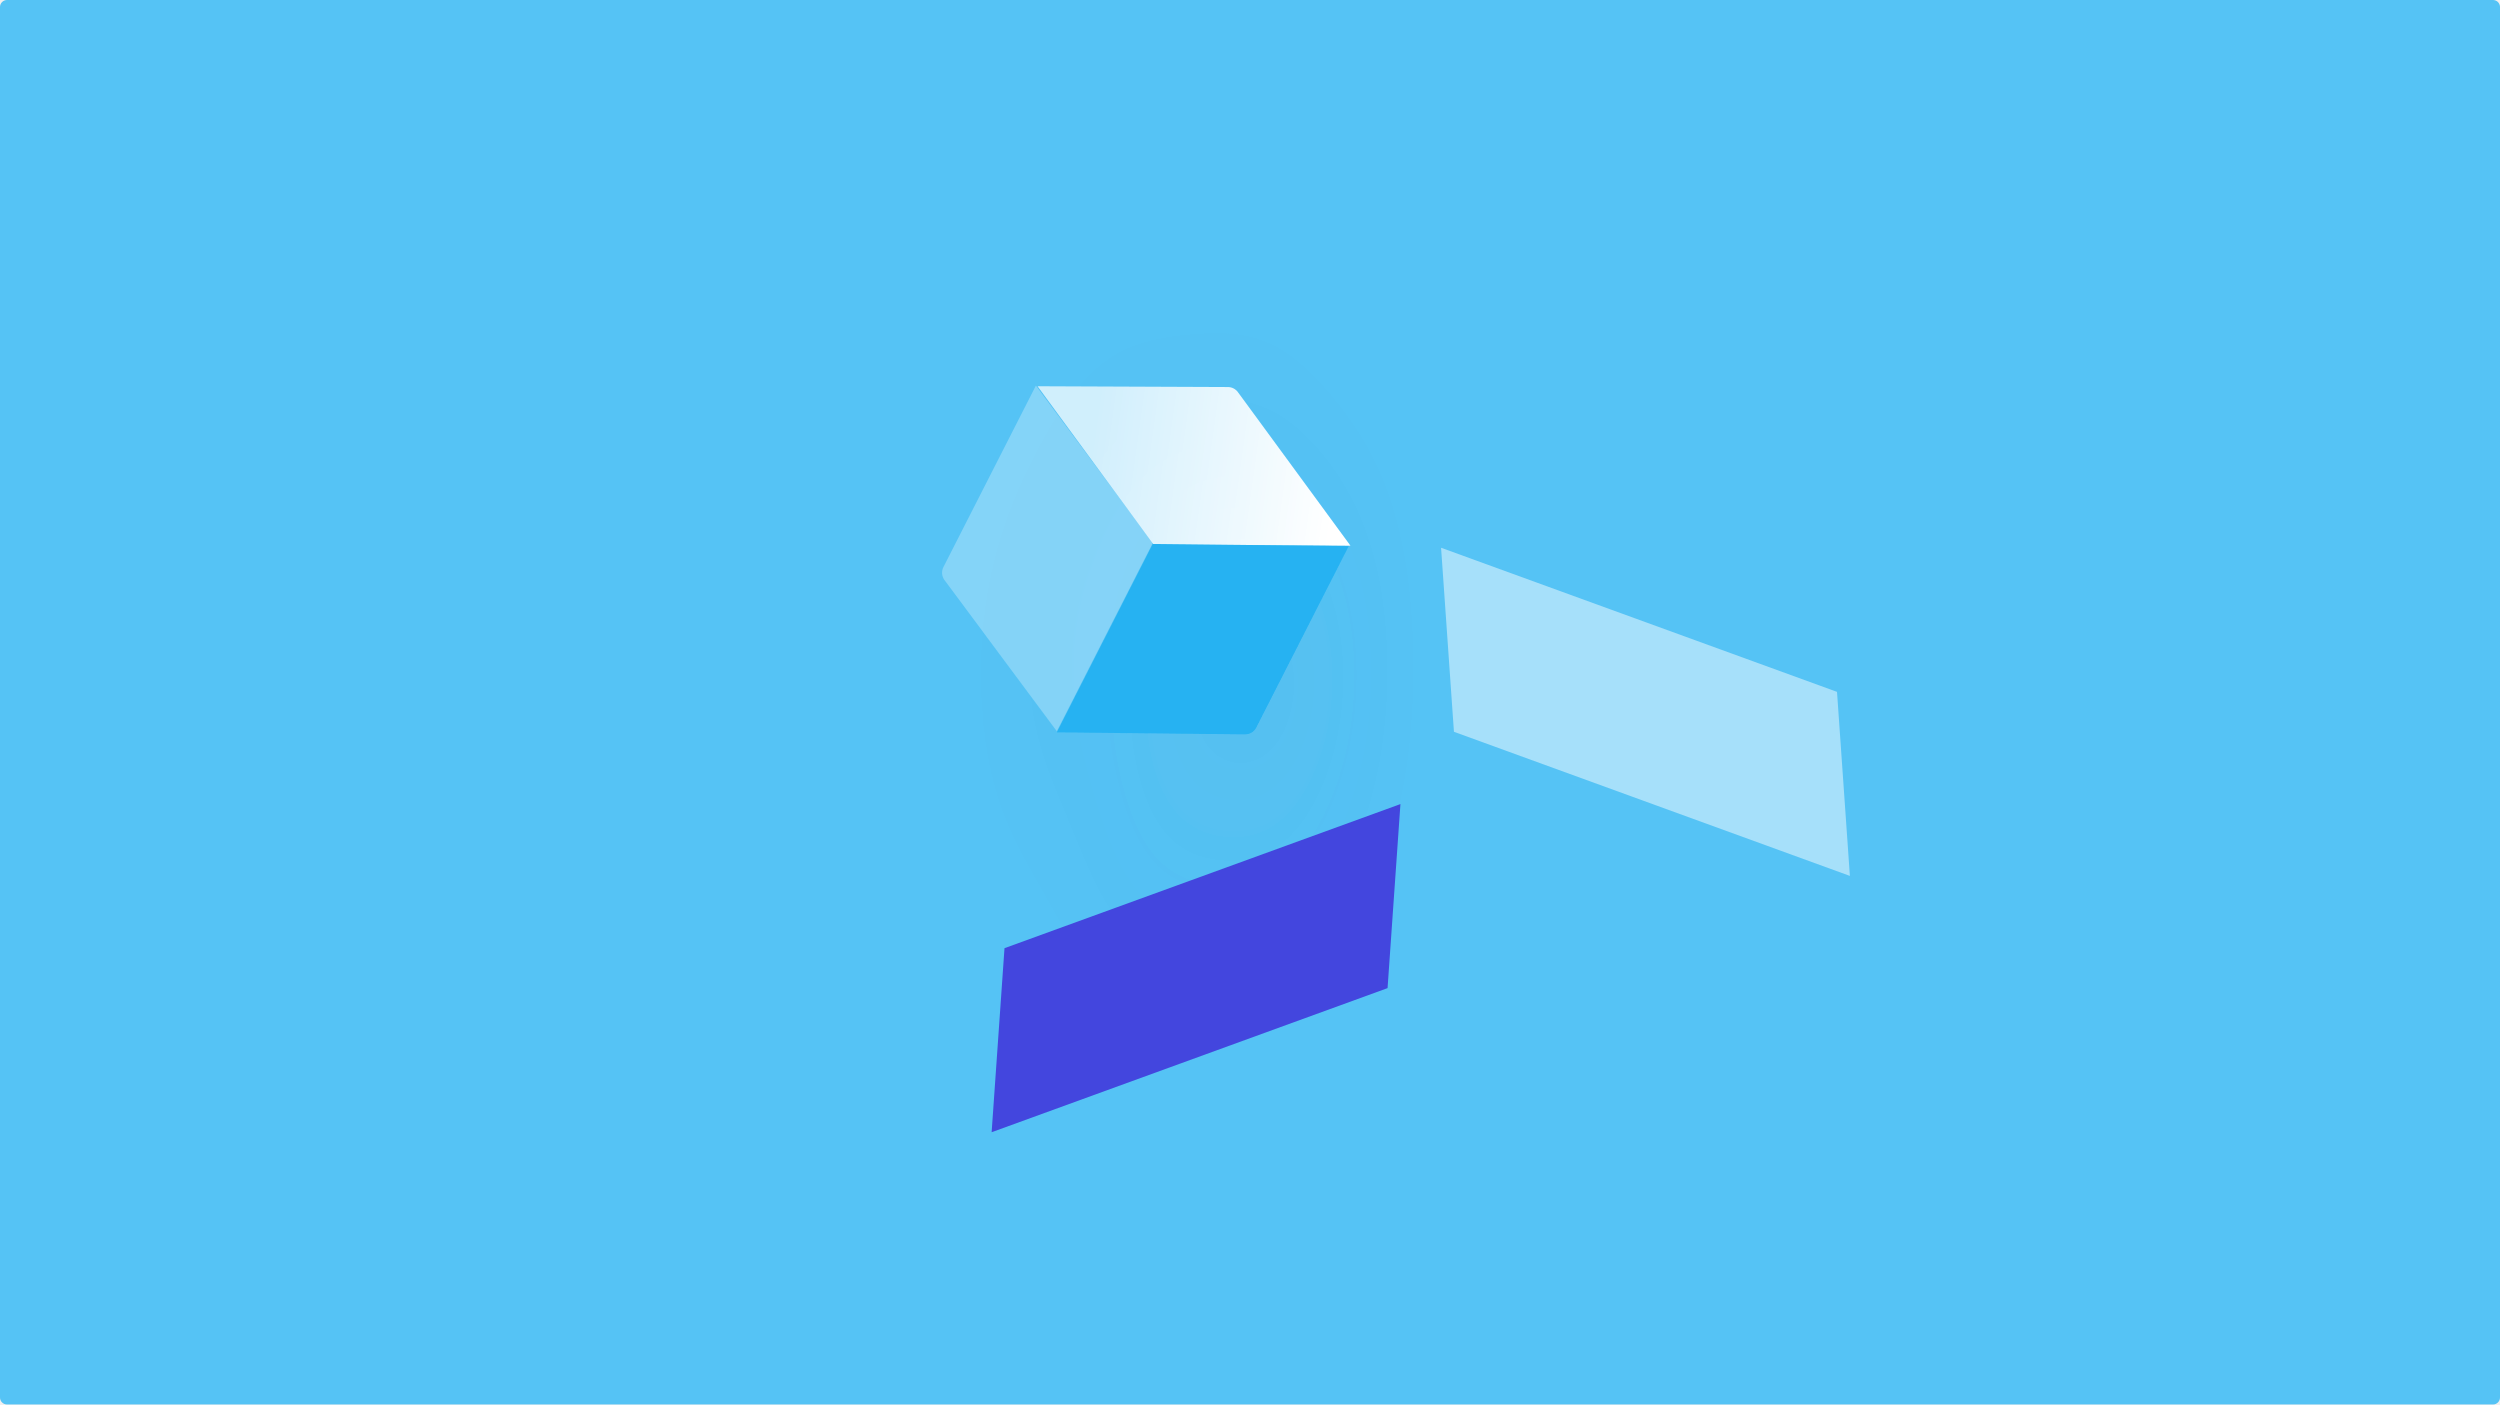
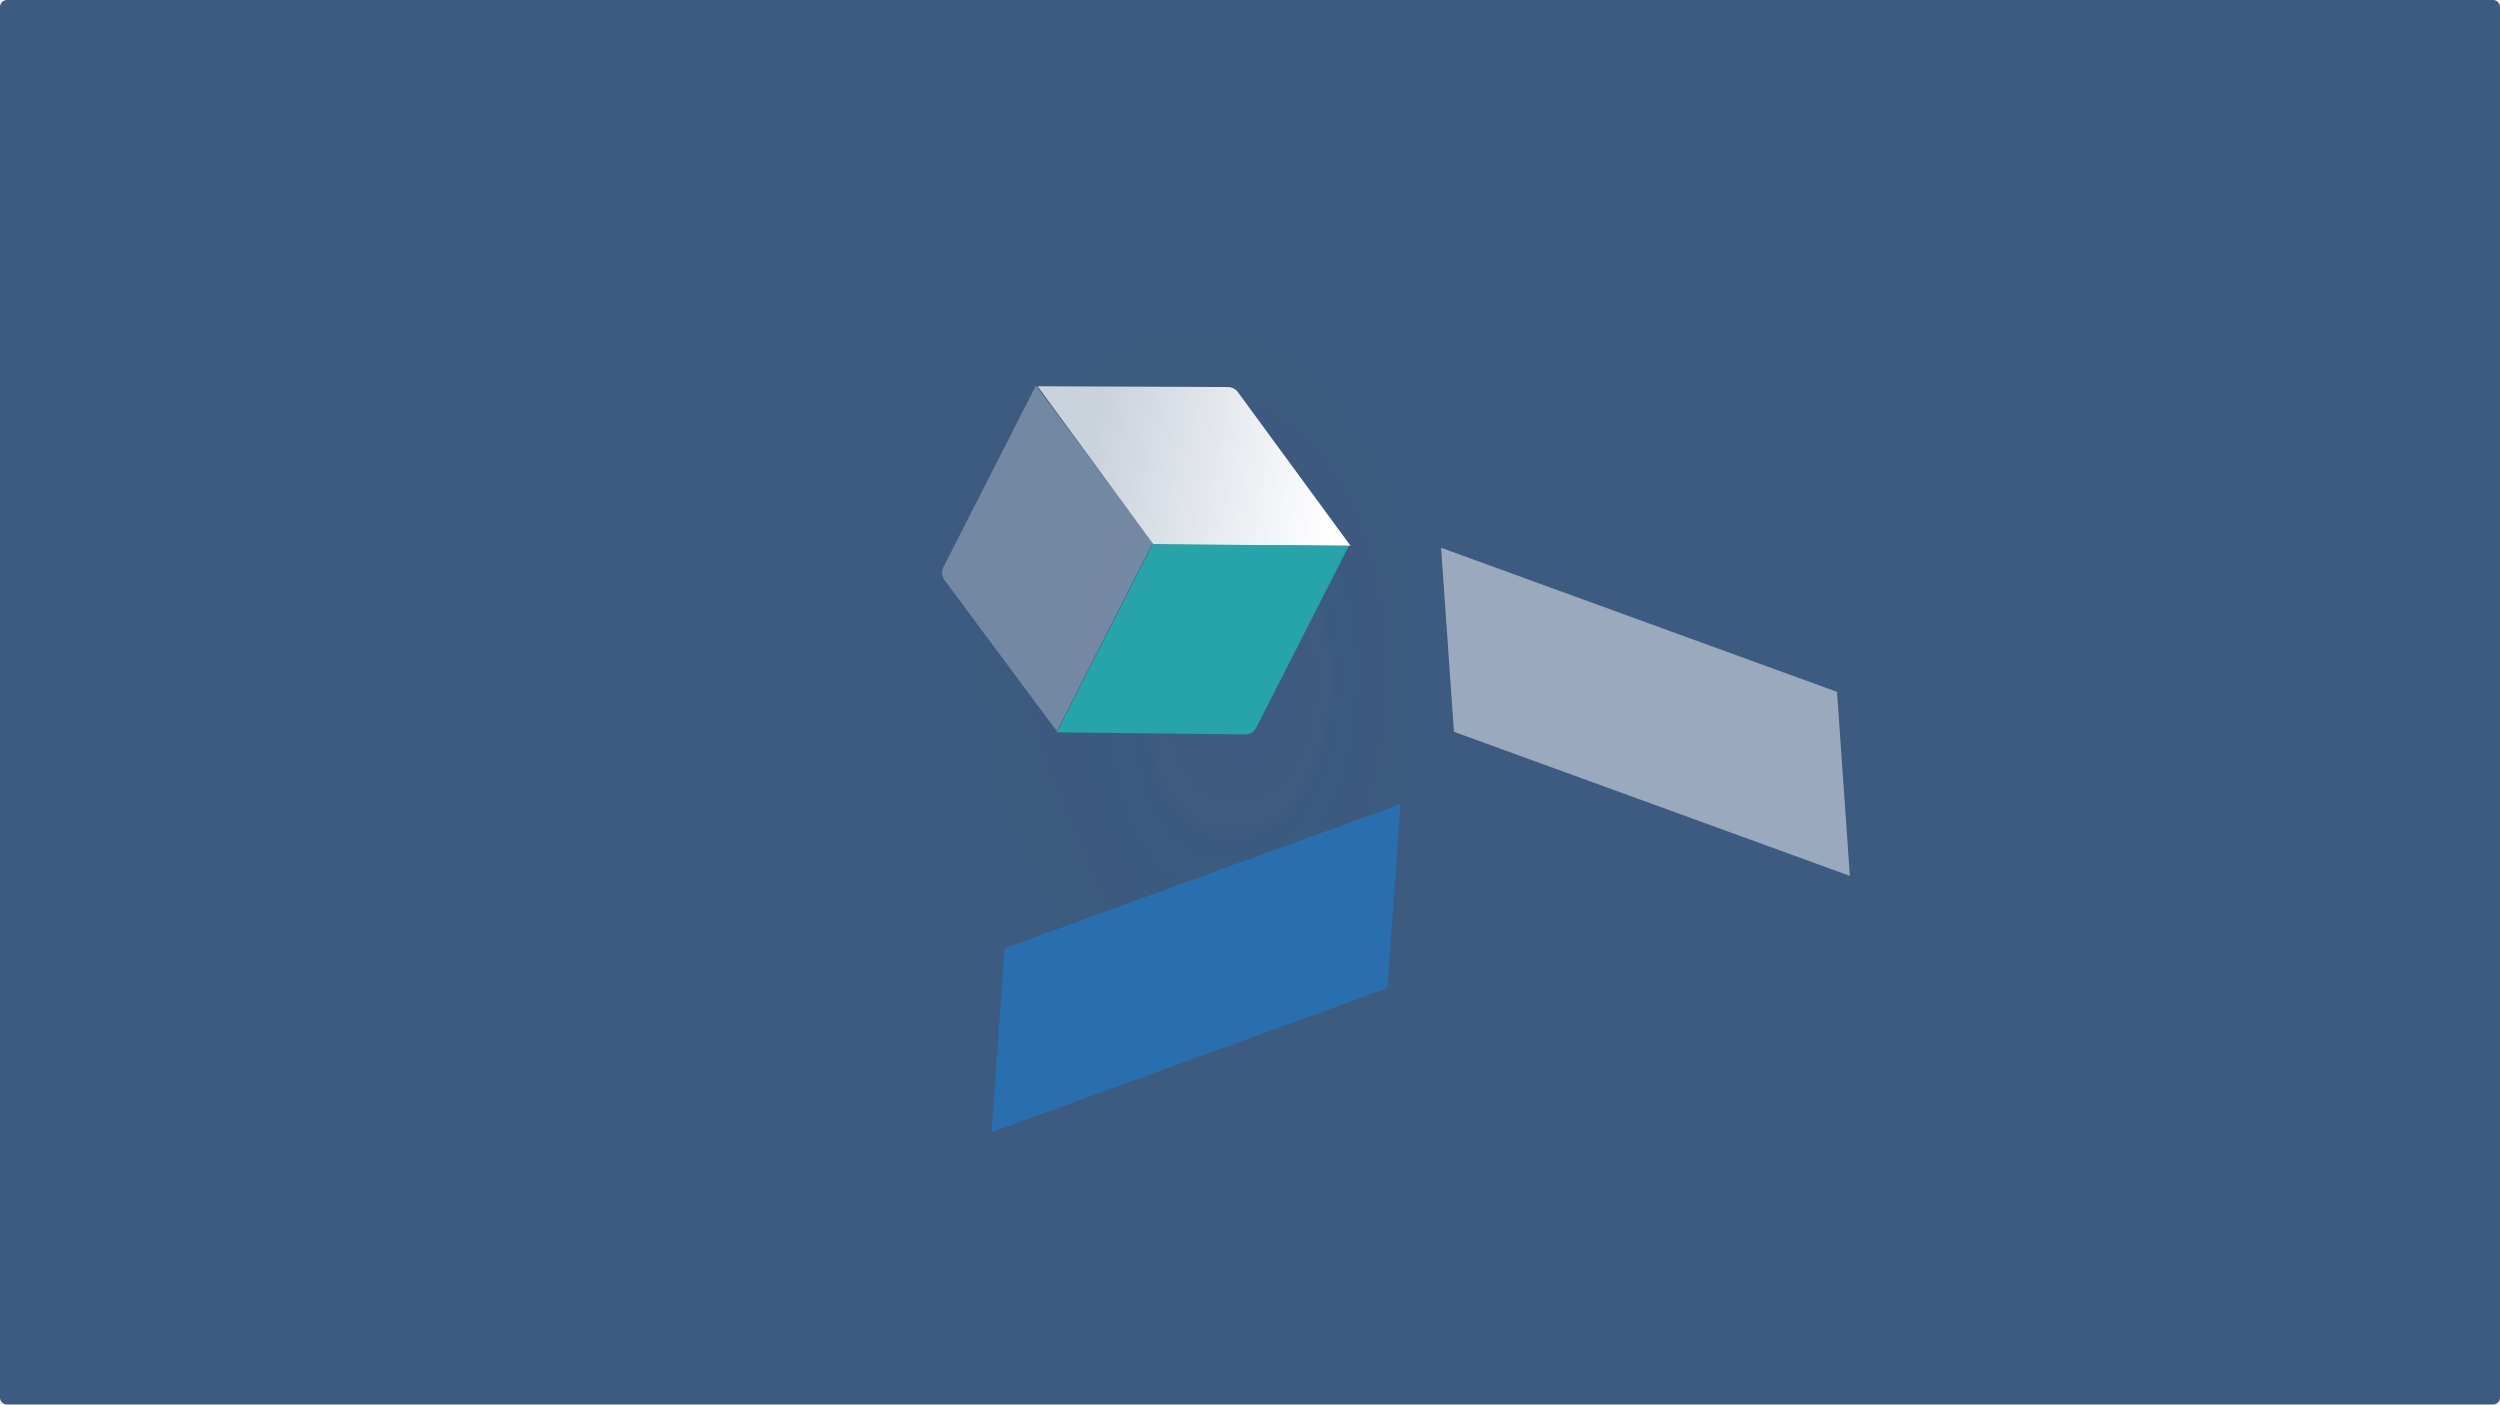
<svg xmlns="http://www.w3.org/2000/svg" xmlns:xlink="http://www.w3.org/1999/xlink" width="712" height="400">
  <defs>
    <filter x="-135.3%" y="-124.3%" width="370.6%" height="348.6%" filterUnits="objectBoundingBox" id="a">
      <feOffset dx="24" dy="24" in="SourceAlpha" result="shadowOffsetOuter1" />
      <feGaussianBlur stdDeviation="24" in="shadowOffsetOuter1" result="shadowBlurOuter1" />
      <feColorMatrix values="0 0 0 0 0.094 0 0 0 0 0.137 0 0 0 0 0.204 0 0 0 0.04 0" in="shadowBlurOuter1" result="shadowMatrixOuter1" />
      <feMerge>
        <feMergeNode in="shadowMatrixOuter1" />
        <feMergeNode in="SourceGraphic" />
      </feMerge>
    </filter>
    <linearGradient x1="93.094%" y1="50%" x2="20.788%" y2="62.551%" id="b">
      <stop stop-color="#FFF" offset="0%" />
      <stop stop-color="#FFF" stop-opacity=".724" offset="100%" />
    </linearGradient>
    <path d="M35.28 68.83L.892 85.88V25.673l50-24.792v58.02a3.533 3.533 0 0 1-1.975 3.167l-13.635 6.761z" id="c" />
  </defs>
  <g fill="none" fill-rule="evenodd">
-     <rect fill="#55C3F5" width="712" height="400" rx="2" />
+     <rect fill="#3D5A80" width="712" height="400" rx="2" />
    <g filter="url(#a)" transform="rotate(27 -28.267 680.472)">
      <path d="M51.226 50.406l50-25.213L52.822.787a3.543 3.543 0 0 0-3.196 0l-48.4 24.406 50 25.213z" fill="url(#b)" fill-rule="nonzero" />
-       <use fill="#25B2F2" fill-rule="nonzero" xlink:href="#c" transform="translate(49.962 24.65)" />
+       <use fill="#28A4A9" fill-rule="nonzero" xlink:href="#c" transform="translate(49.962 24.65)" />
      <path d="M50.713 110.24L2.567 86.366A3.54 3.54 0 0 1 .713 83.26V25.24l50 24.791v60.208z" fill-opacity=".28" fill="#FFF" fill-rule="nonzero" />
    </g>
    <path fill-opacity=".48" fill="#FFF" fill-rule="nonzero" d="M523.18 197.042l3.665 52.415-112.762-41.042L410.417 156z" />
-     <path fill="#4346DE" d="M286.082 270.042l-3.665 52.415 112.762-41.042L398.845 229z" />
+     <path fill="#296eaf" d="M286.082 270.042l-3.665 52.415 112.762-41.042L398.845 229z" />
  </g>
</svg>
